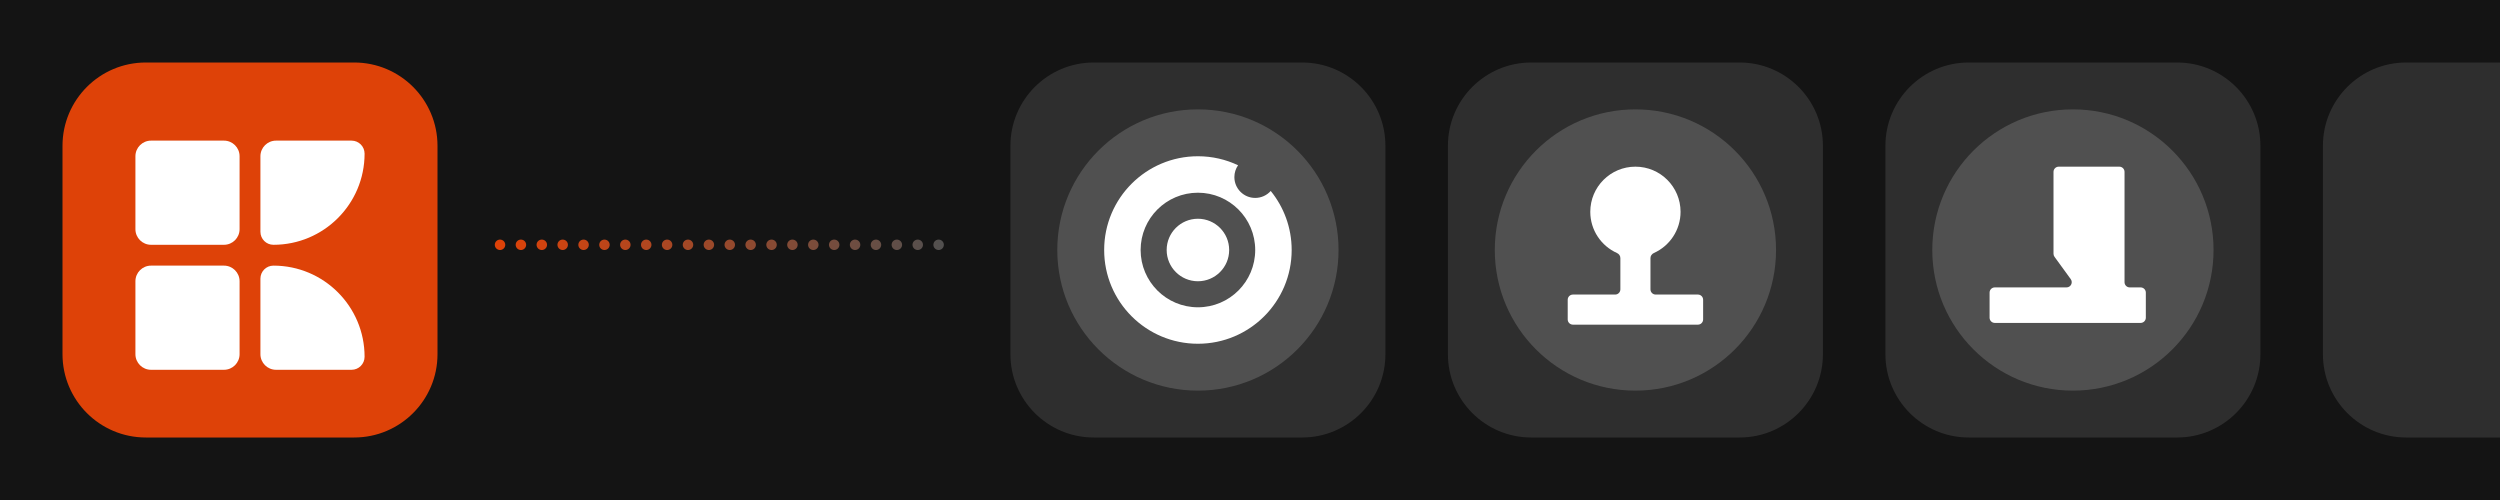
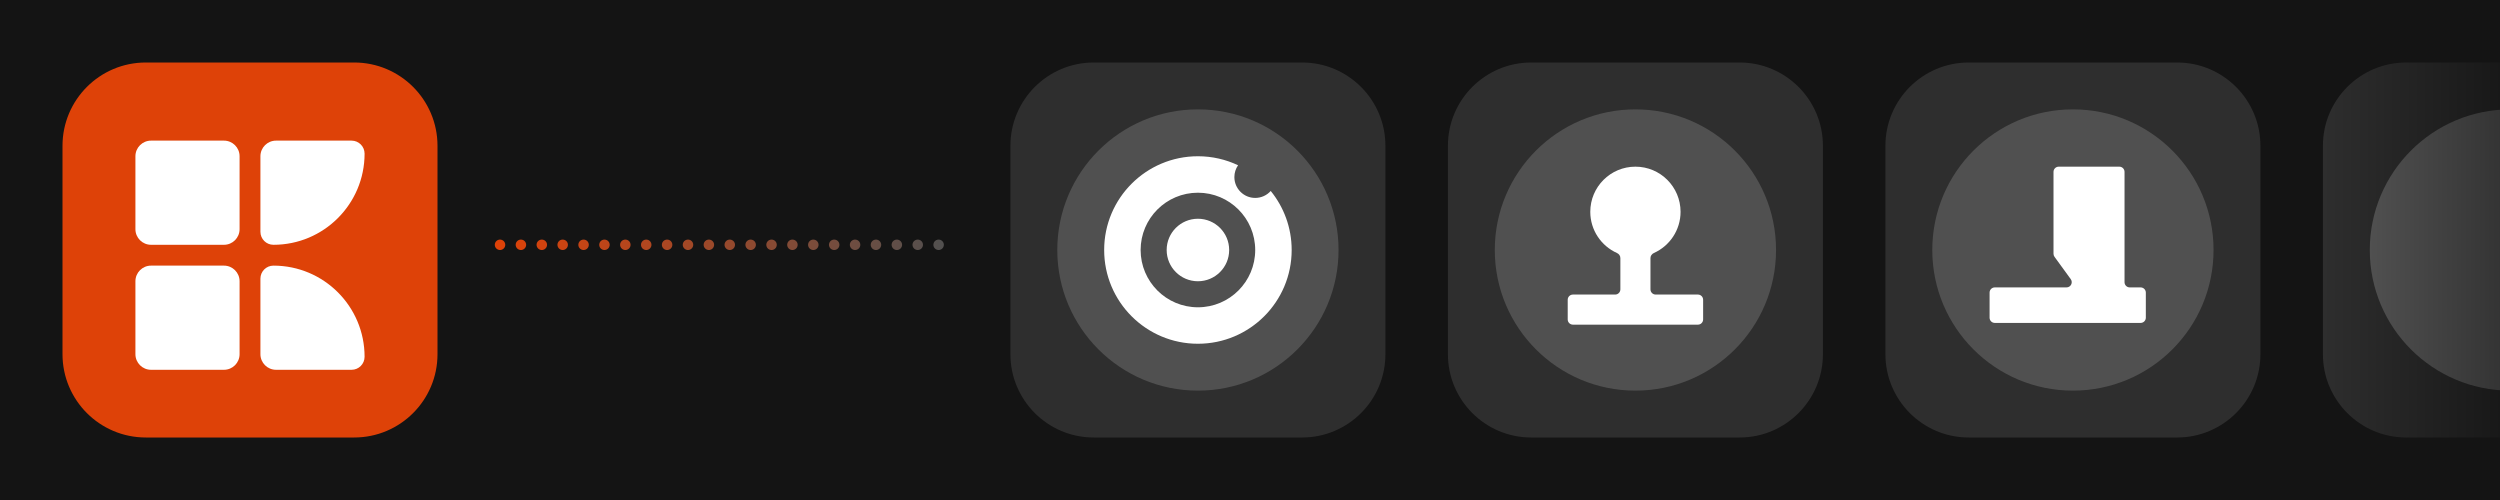
<svg xmlns="http://www.w3.org/2000/svg" viewBox="0 0 480 96" fill="none">
  <g clip-path="url(#clip0_1419_368)">
    <rect width="480" height="96" fill="#141414" />
    <rect x="12" y="12" width="72" height="72" rx="16" fill="#DE4208" />
    <rect x="194" y="12" width="72" height="72" rx="16" fill="#2E2E2E" />
    <rect x="278" y="12" width="72" height="72" rx="16" fill="#2E2E2E" />
    <rect x="362" y="12" width="72" height="72" rx="16" fill="#2E2E2E" />
-     <rect x="446" y="12" width="72" height="72" rx="16" fill="#2E2E2E" />
-     <path d="M50 53.5C50 52.119 51.119 51 52.5 51V51C62.165 51 70 58.835 70 68.5V68.5C70 69.881 68.881 71 67.5 71H53C51.343 71 50 69.657 50 68V53.5Z" fill="white" />
-     <path d="M50 44.5C50 45.881 51.119 47 52.5 47V47C62.165 47 70 39.165 70 29.5V29.5C70 28.119 68.881 27 67.5 27H53C51.343 27 50 28.343 50 30V44.5Z" fill="white" />
+     <rect x="446" y="12" width="72" height="72" rx="16" fill="url(#paint0_linear_1419_368)" />
+     <circle cx="482" cy="48" r="27" fill="url(#paint1_linear_1419_368)" />
+     <path d="M50 53.5C50 52.119 51.119 51 52.5 51C62.165 51 70 58.835 70 68.5C70 69.881 68.881 71 67.5 71H53C51.343 71 50 69.657 50 68V53.5Z" fill="white" />
+     <path d="M50 44.5C50 45.881 51.119 47 52.5 47C62.165 47 70 39.165 70 29.5C70 28.119 68.881 27 67.5 27H53C51.343 27 50 28.343 50 30V44.5Z" fill="white" />
    <path d="M26 54C26 52.343 27.343 51 29 51H43C44.657 51 46 52.343 46 54V68C46 69.657 44.657 71 43 71H29C27.343 71 26 69.657 26 68V54Z" fill="white" />
    <path d="M26 30C26 28.343 27.343 27 29 27H43C44.657 27 46 28.343 46 30V44C46 45.657 44.657 47 43 47H29C27.343 47 26 45.657 26 44V30Z" fill="white" />
-     <path d="M96 47H182" stroke="url(#paint0_linear_1419_368)" stroke-width="2" stroke-linecap="round" stroke-dasharray="0.01 4" />
+     <path d="M96 47H182" stroke="url(#paint2_linear_1419_368)" stroke-width="2" stroke-linecap="round" stroke-dasharray="0.01 4" />
    <circle cx="398" cy="48" r="27" fill="#505050" />
    <path d="M408.91 55.182C408.358 55.182 407.91 54.734 407.91 54.182V33C407.91 32.448 407.462 32 406.91 32H395.273C394.721 32 394.273 32.448 394.273 33V48.72C394.273 48.932 394.34 49.138 394.465 49.308L397.581 53.593C398.062 54.254 397.59 55.182 396.772 55.182H383C382.448 55.182 382 55.629 382 56.182V61C382 61.552 382.448 62 383 62H411C411.552 62 412 61.552 412 61V56.182C412 55.629 411.552 55.182 411 55.182H408.91Z" fill="white" />
    <circle cx="314" cy="48" r="27" fill="#505050" />
    <path d="M316.889 49.548C316.889 49.124 317.159 48.751 317.546 48.578C320.565 47.223 322.667 44.19 322.667 40.667C322.667 35.88 318.787 32 314.001 32C309.214 32 305.334 35.88 305.334 40.667C305.334 44.19 307.436 47.222 310.455 48.577C310.842 48.751 311.111 49.123 311.111 49.547V55.555C311.111 56.107 310.664 56.555 310.111 56.555H302C301.448 56.555 301 57.002 301 57.555V61.333C301 61.885 301.448 62.333 302 62.333H326C326.552 62.333 327 61.885 327 61.333V57.555C327 57.002 326.552 56.555 326 56.555H317.889C317.337 56.555 316.889 56.107 316.889 55.555V49.548Z" fill="white" />
    <circle cx="230" cy="48" r="27" fill="#505050" />
    <circle cx="230" cy="48" r="6" fill="white" />
    <path d="M230 30C232.758 30 235.371 30.621 237.707 31.73C237.261 32.375 237 33.157 237 34C237 36.209 238.791 38 241 38C242.185 38 243.249 37.484 243.981 36.665C246.493 39.76 248 43.703 248 48C248 57.941 239.941 66 230 66C220.059 66 212 57.941 212 48C212 38.059 220.059 30 230 30ZM230 37C223.925 37 219 41.925 219 48C219 54.075 223.925 59 230 59C236.075 59 241 54.075 241 48C241 41.925 236.075 37 230 37Z" fill="white" />
  </g>
  <defs>
-     <linearGradient id="paint0_linear_1419_368" x1="96" y1="47.5" x2="182" y2="47.5" gradientUnits="userSpaceOnUse">
+     <linearGradient id="paint0_linear_1419_368" x1="446" y1="48" x2="518" y2="48" gradientUnits="userSpaceOnUse">
+       <stop stop-color="#2E2E2E" />
+       <stop offset="1" />
+     </linearGradient>
+     <linearGradient id="paint1_linear_1419_368" x1="455" y1="48" x2="509" y2="48" gradientUnits="userSpaceOnUse">
+       <stop stop-color="#505050" />
+       <stop offset="1" stop-color="#141414" />
+     </linearGradient>
+     <linearGradient id="paint2_linear_1419_368" x1="96" y1="47.5" x2="182" y2="47.5" gradientUnits="userSpaceOnUse">
      <stop stop-color="#DE4208" />
      <stop offset="1" stop-color="#505050" />
    </linearGradient>
    <clipPath id="clip0_1419_368">
      <rect width="480" height="96" fill="white" />
    </clipPath>
  </defs>
</svg>
